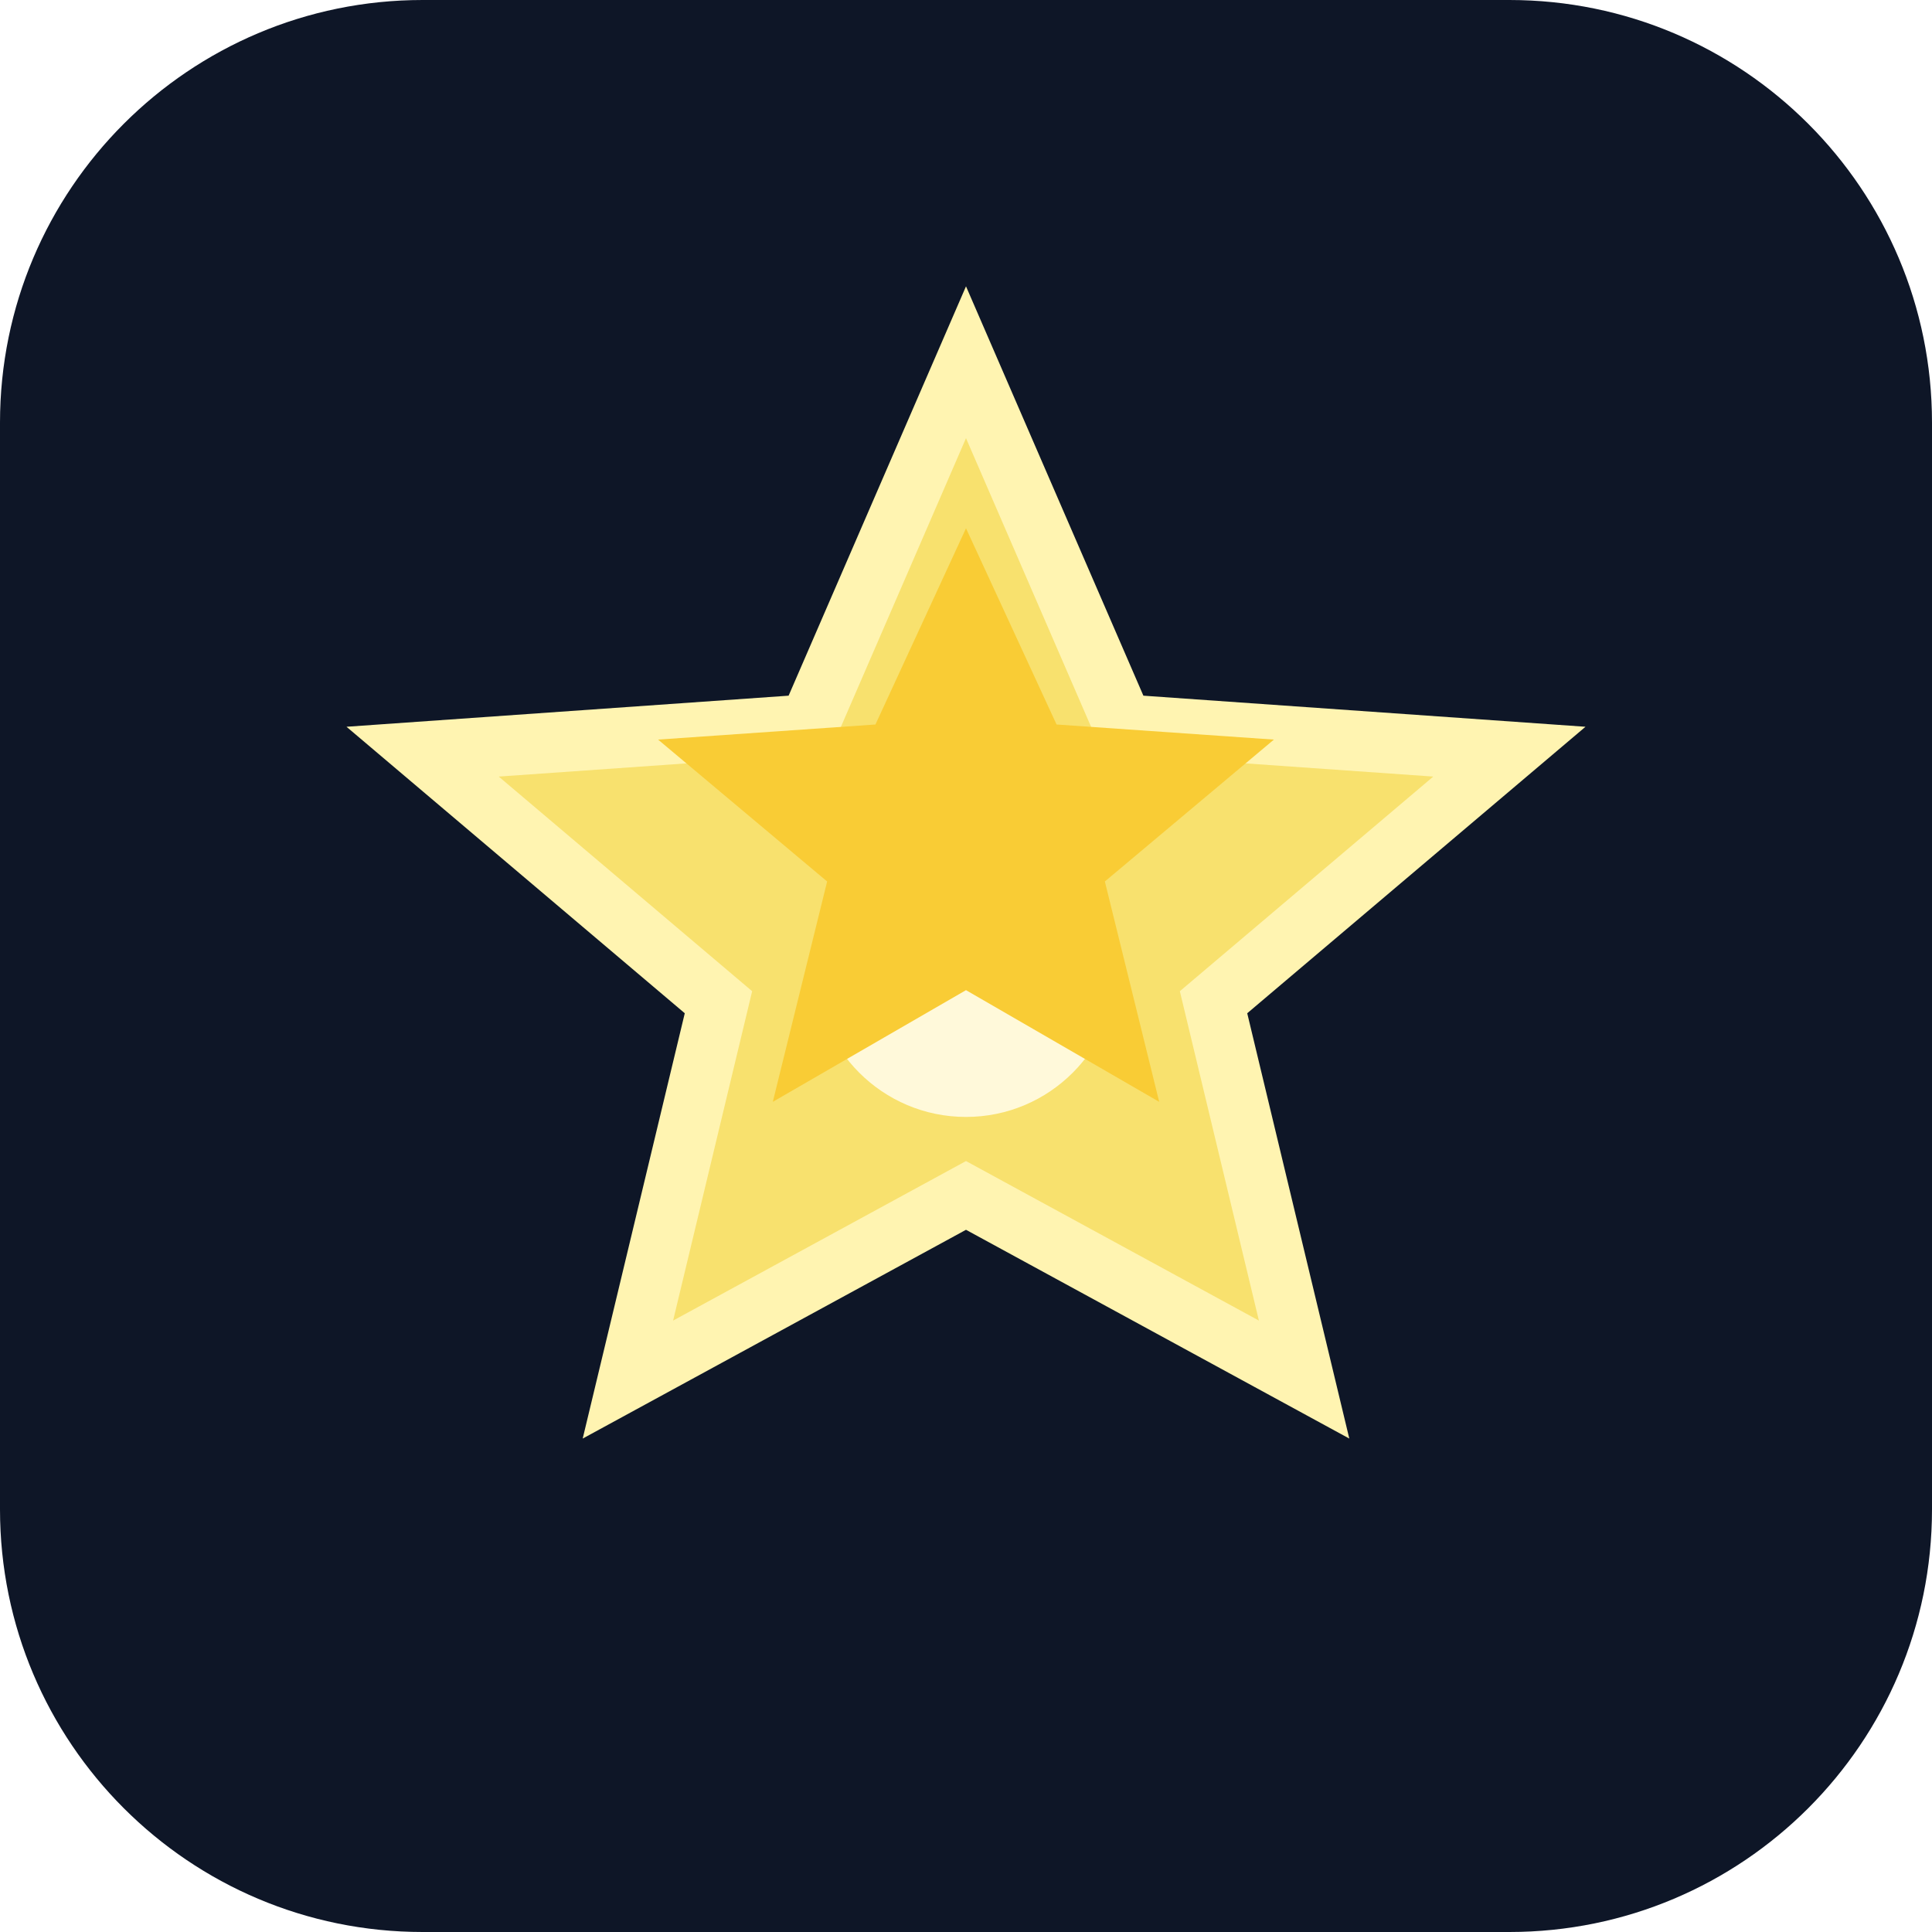
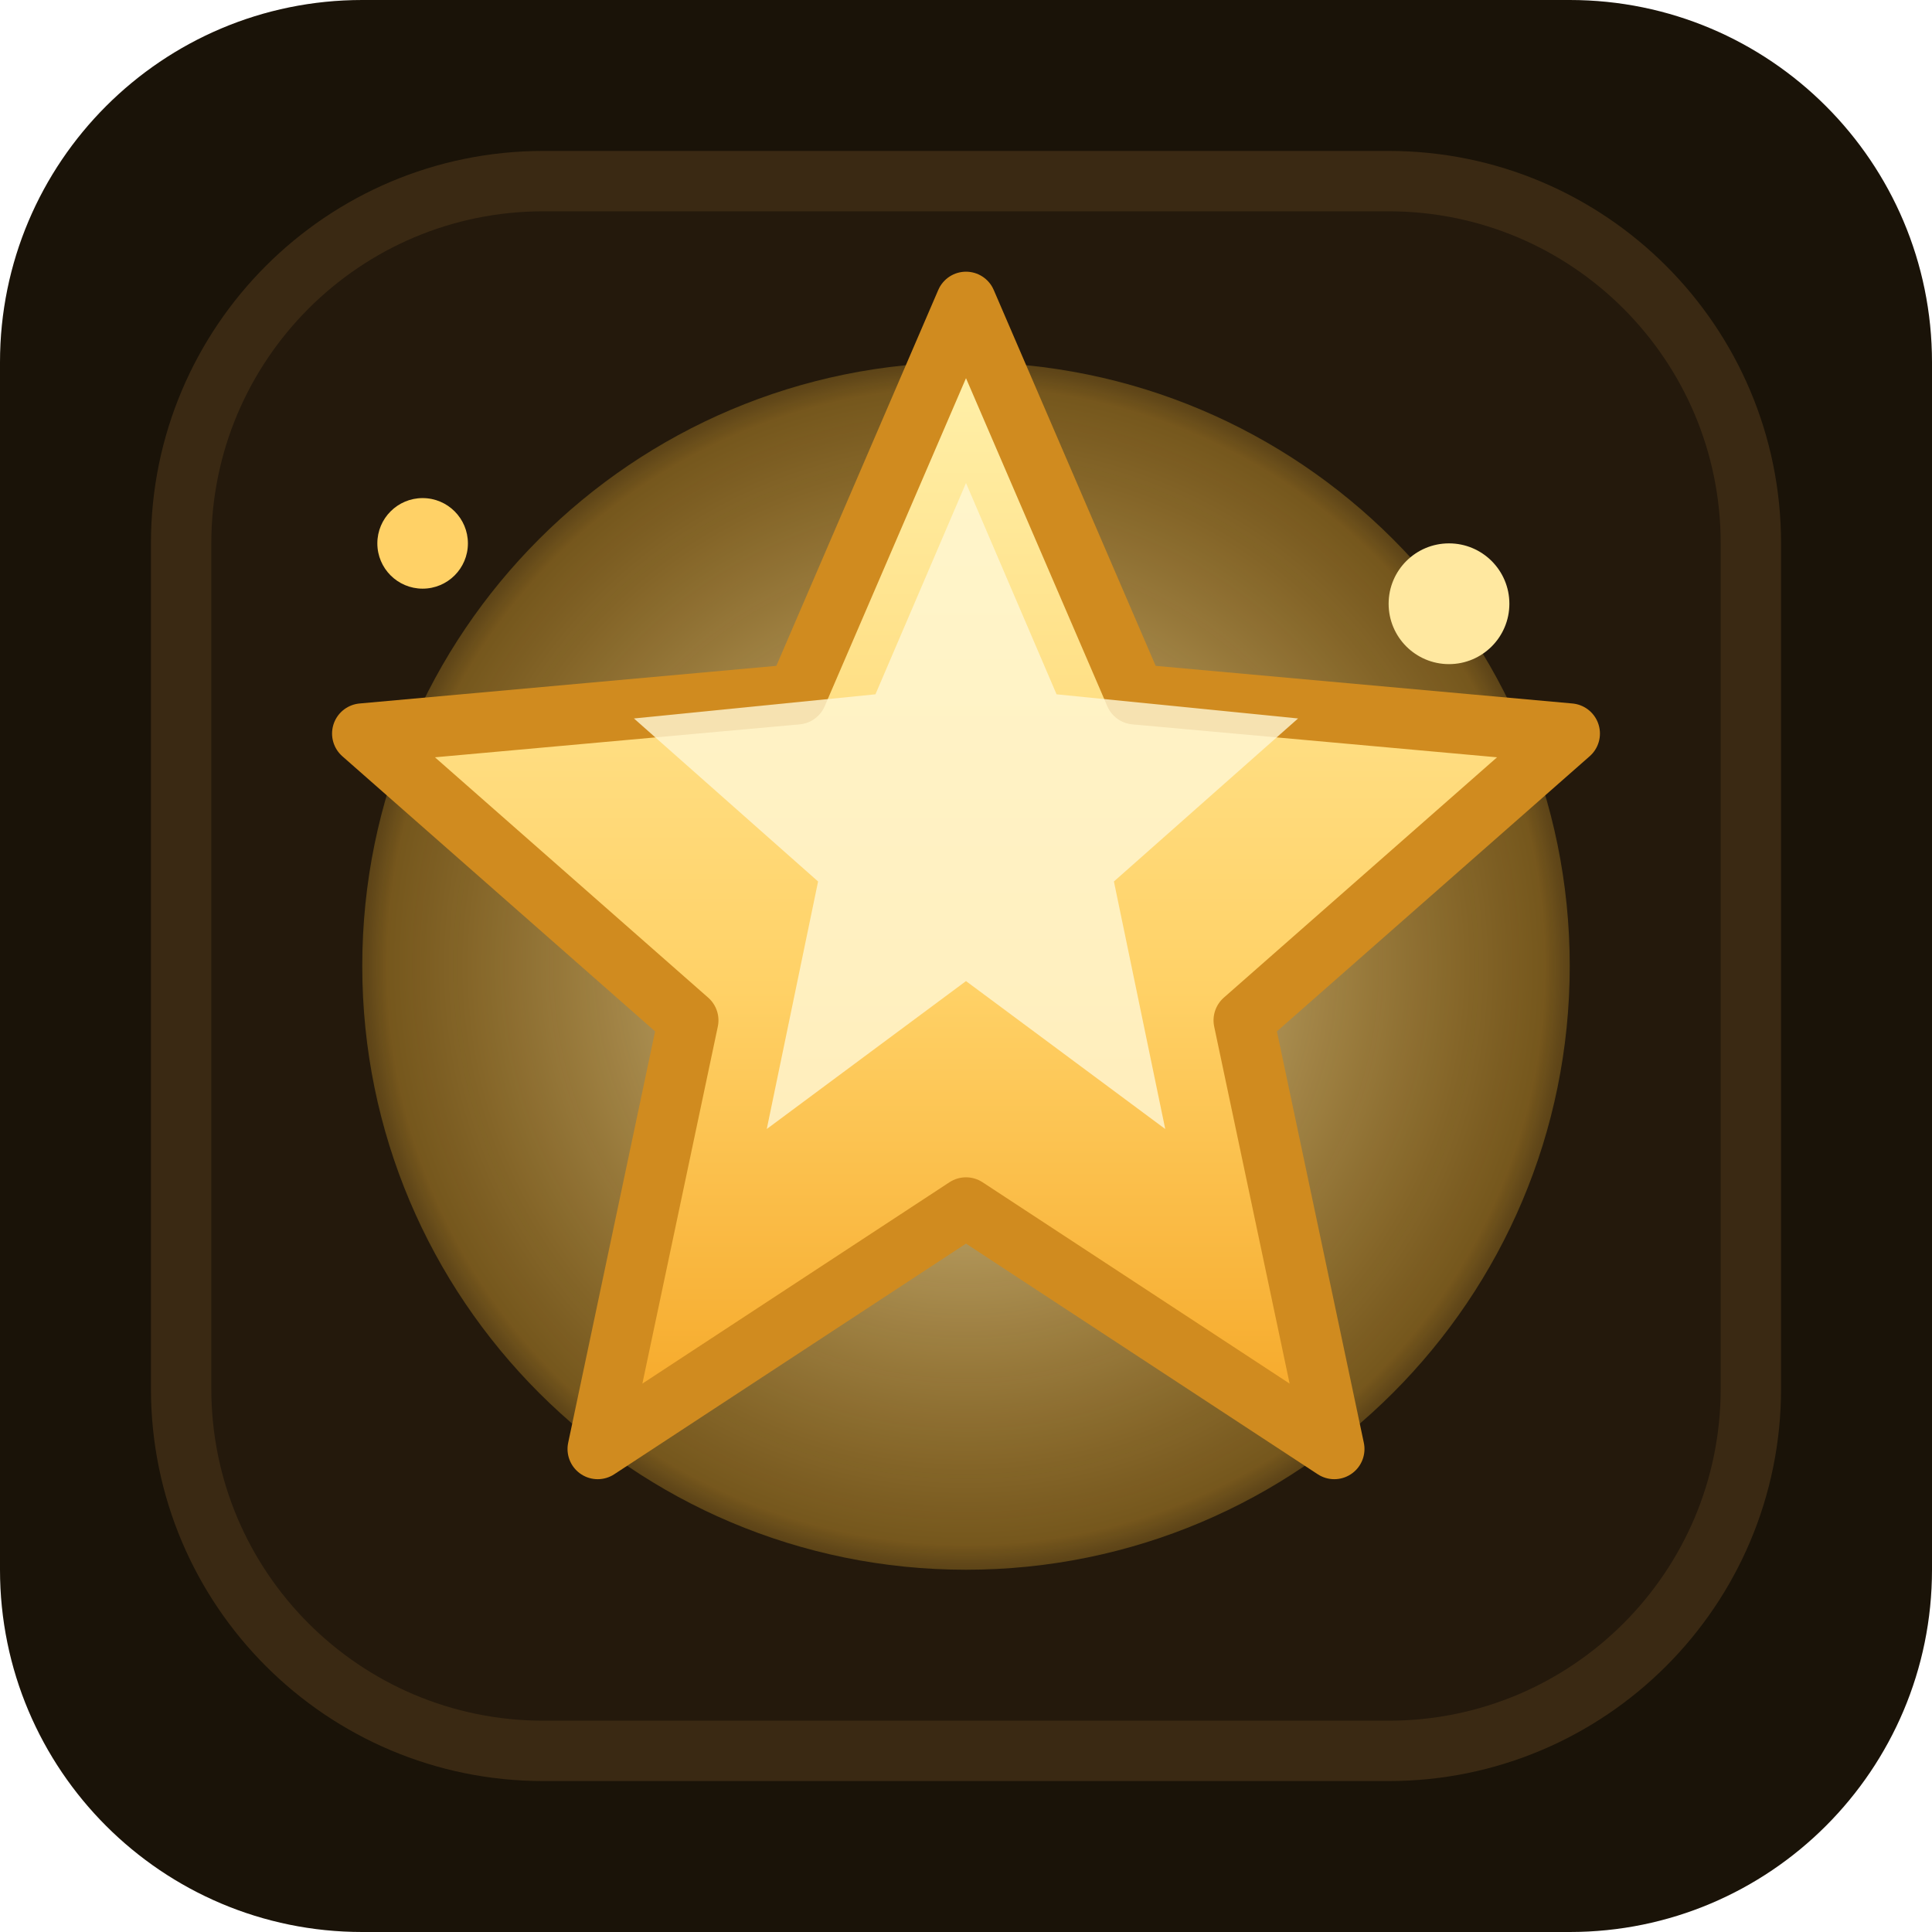
- <svg xmlns="http://www.w3.org/2000/svg" width="64" height="64" viewBox="0 0 64 64" fill="none">
-   <rect width="64" height="64" rx="14" fill="#0E1627" />
-   <path d="M32 12 37.2 24l12.8.9-9.8 8.3 3 12.5L32 39.6 20.8 45.7l3-12.5-9.8-8.3L26.8 24 32 12Z" fill="#F8E16E" stroke="#FFF4B1" stroke-width="2" />
-   <circle cx="32" cy="32" r="5" fill="#FFF9DA" />
-   <path d="M32 17.5 35 24l7.2.5-5.6 4.7 1.8 7.3L32 32.8l-6.4 3.7 1.8-7.3-5.6-4.7L29 24l3-6.5Z" fill="#F9CC35" />
+ <svg xmlns="http://www.w3.org/2000/svg" viewBox="0 0 64 64" role="img" aria-label="Star icon">
+   <defs>
+     <linearGradient id="star" x1="0" y1="0" x2="0" y2="1">
+       <stop offset="0%" stop-color="#fff3b0" />
+       <stop offset="60%" stop-color="#ffd166" />
+       <stop offset="100%" stop-color="#f5a524" />
+     </linearGradient>
+     <radialGradient id="halo" cx="50%" cy="50%" r="60%">
+       <stop offset="0%" stop-color="#fff1c2" stop-opacity="0.9" />
+       <stop offset="80%" stop-color="#f0b436" stop-opacity="0.4" />
+       <stop offset="100%" stop-color="#231608" stop-opacity="0" />
+     </radialGradient>
+   </defs>
+   <rect width="64" height="64" rx="12" fill="#1a1308" />
+   <rect x="6" y="6" width="52" height="52" rx="12" fill="#24190c" stroke="#3a2913" stroke-width="2" />
+   <circle cx="32" cy="32" r="20" fill="url(#halo)" />
+   <g transform="translate(0 -2)">
+     <path d="M32 12 37.6 25l14.4 1.3-10.8 9.5 3 14.2L32 42l-12.2 8 3-14.2L12 26.3 26.4 25z" fill="url(#star)" stroke="#d08b1f" stroke-width="2" stroke-linejoin="round" />
+     <path d="M32 18 35 25l8 .8-6.1 5.4 1.7 8.2L32 34.5l-6.6 4.9 1.7-8.2L21 25.8l8-.8z" fill="#fff7d6" opacity="0.8" />
+   </g>
+   <circle cx="48" cy="20" r="2" fill="#ffe8a0" />
+   <circle cx="14" cy="18" r="1.5" fill="#ffd166" />
</svg>
